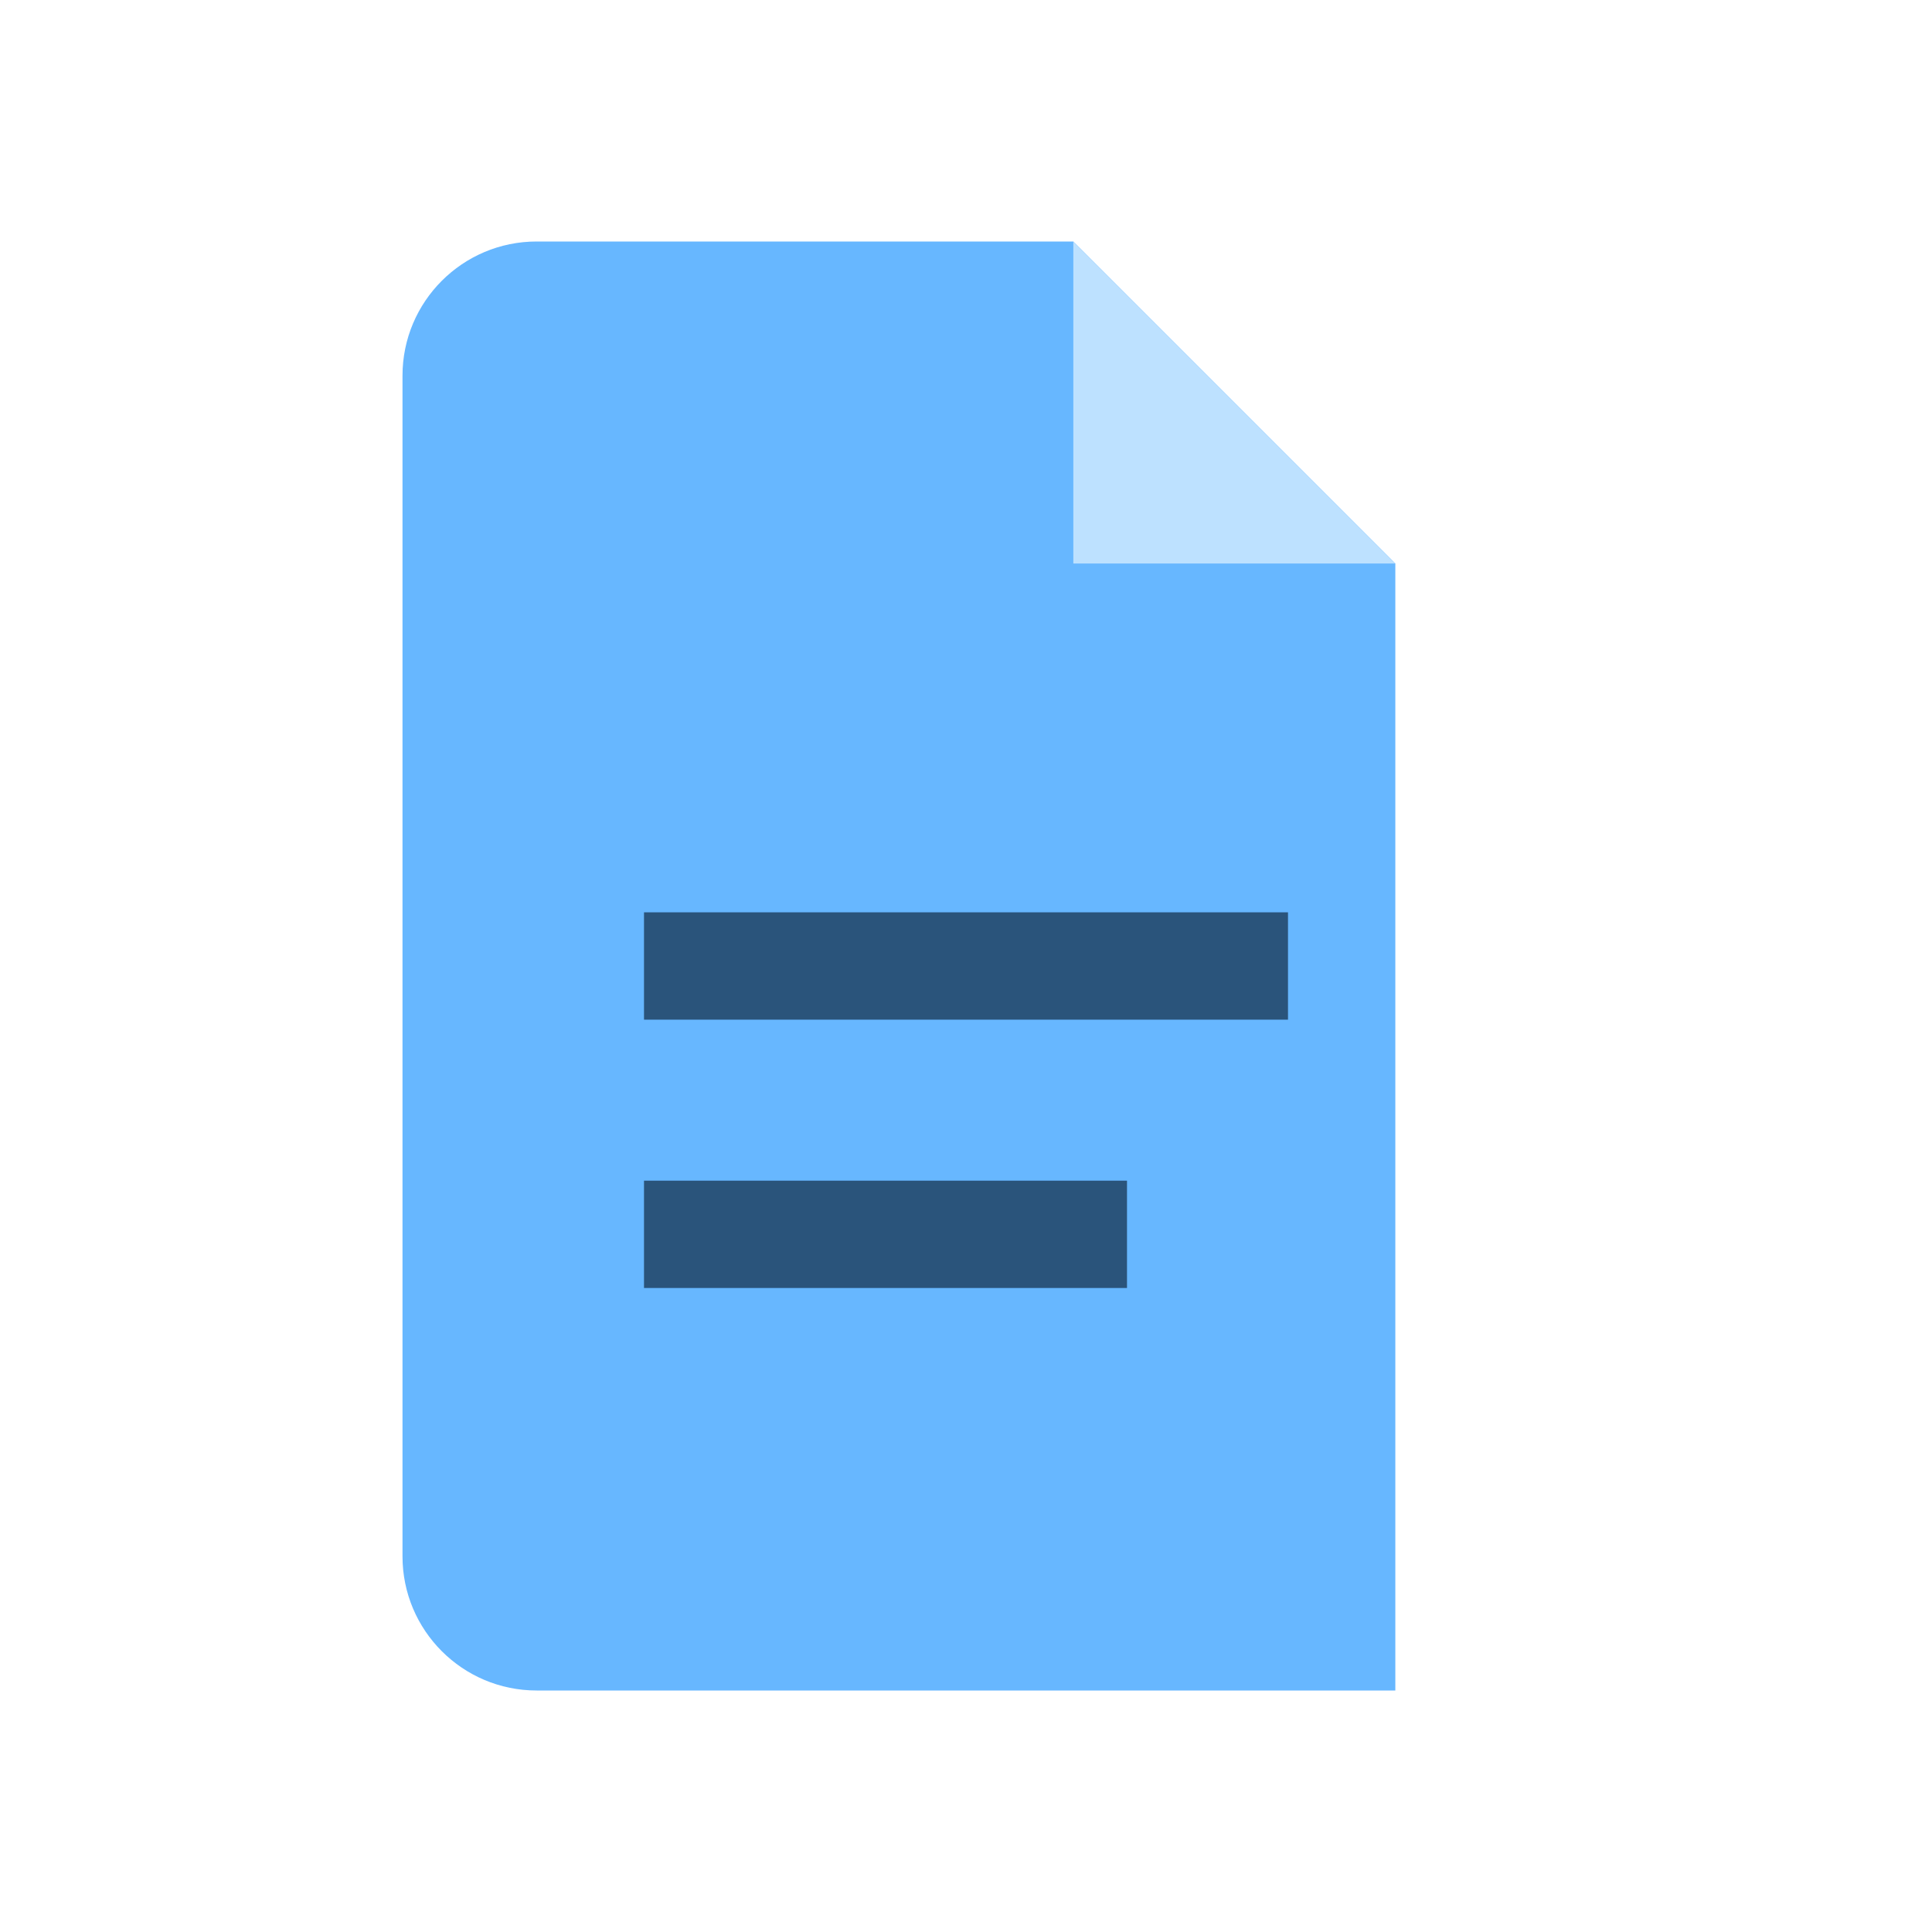
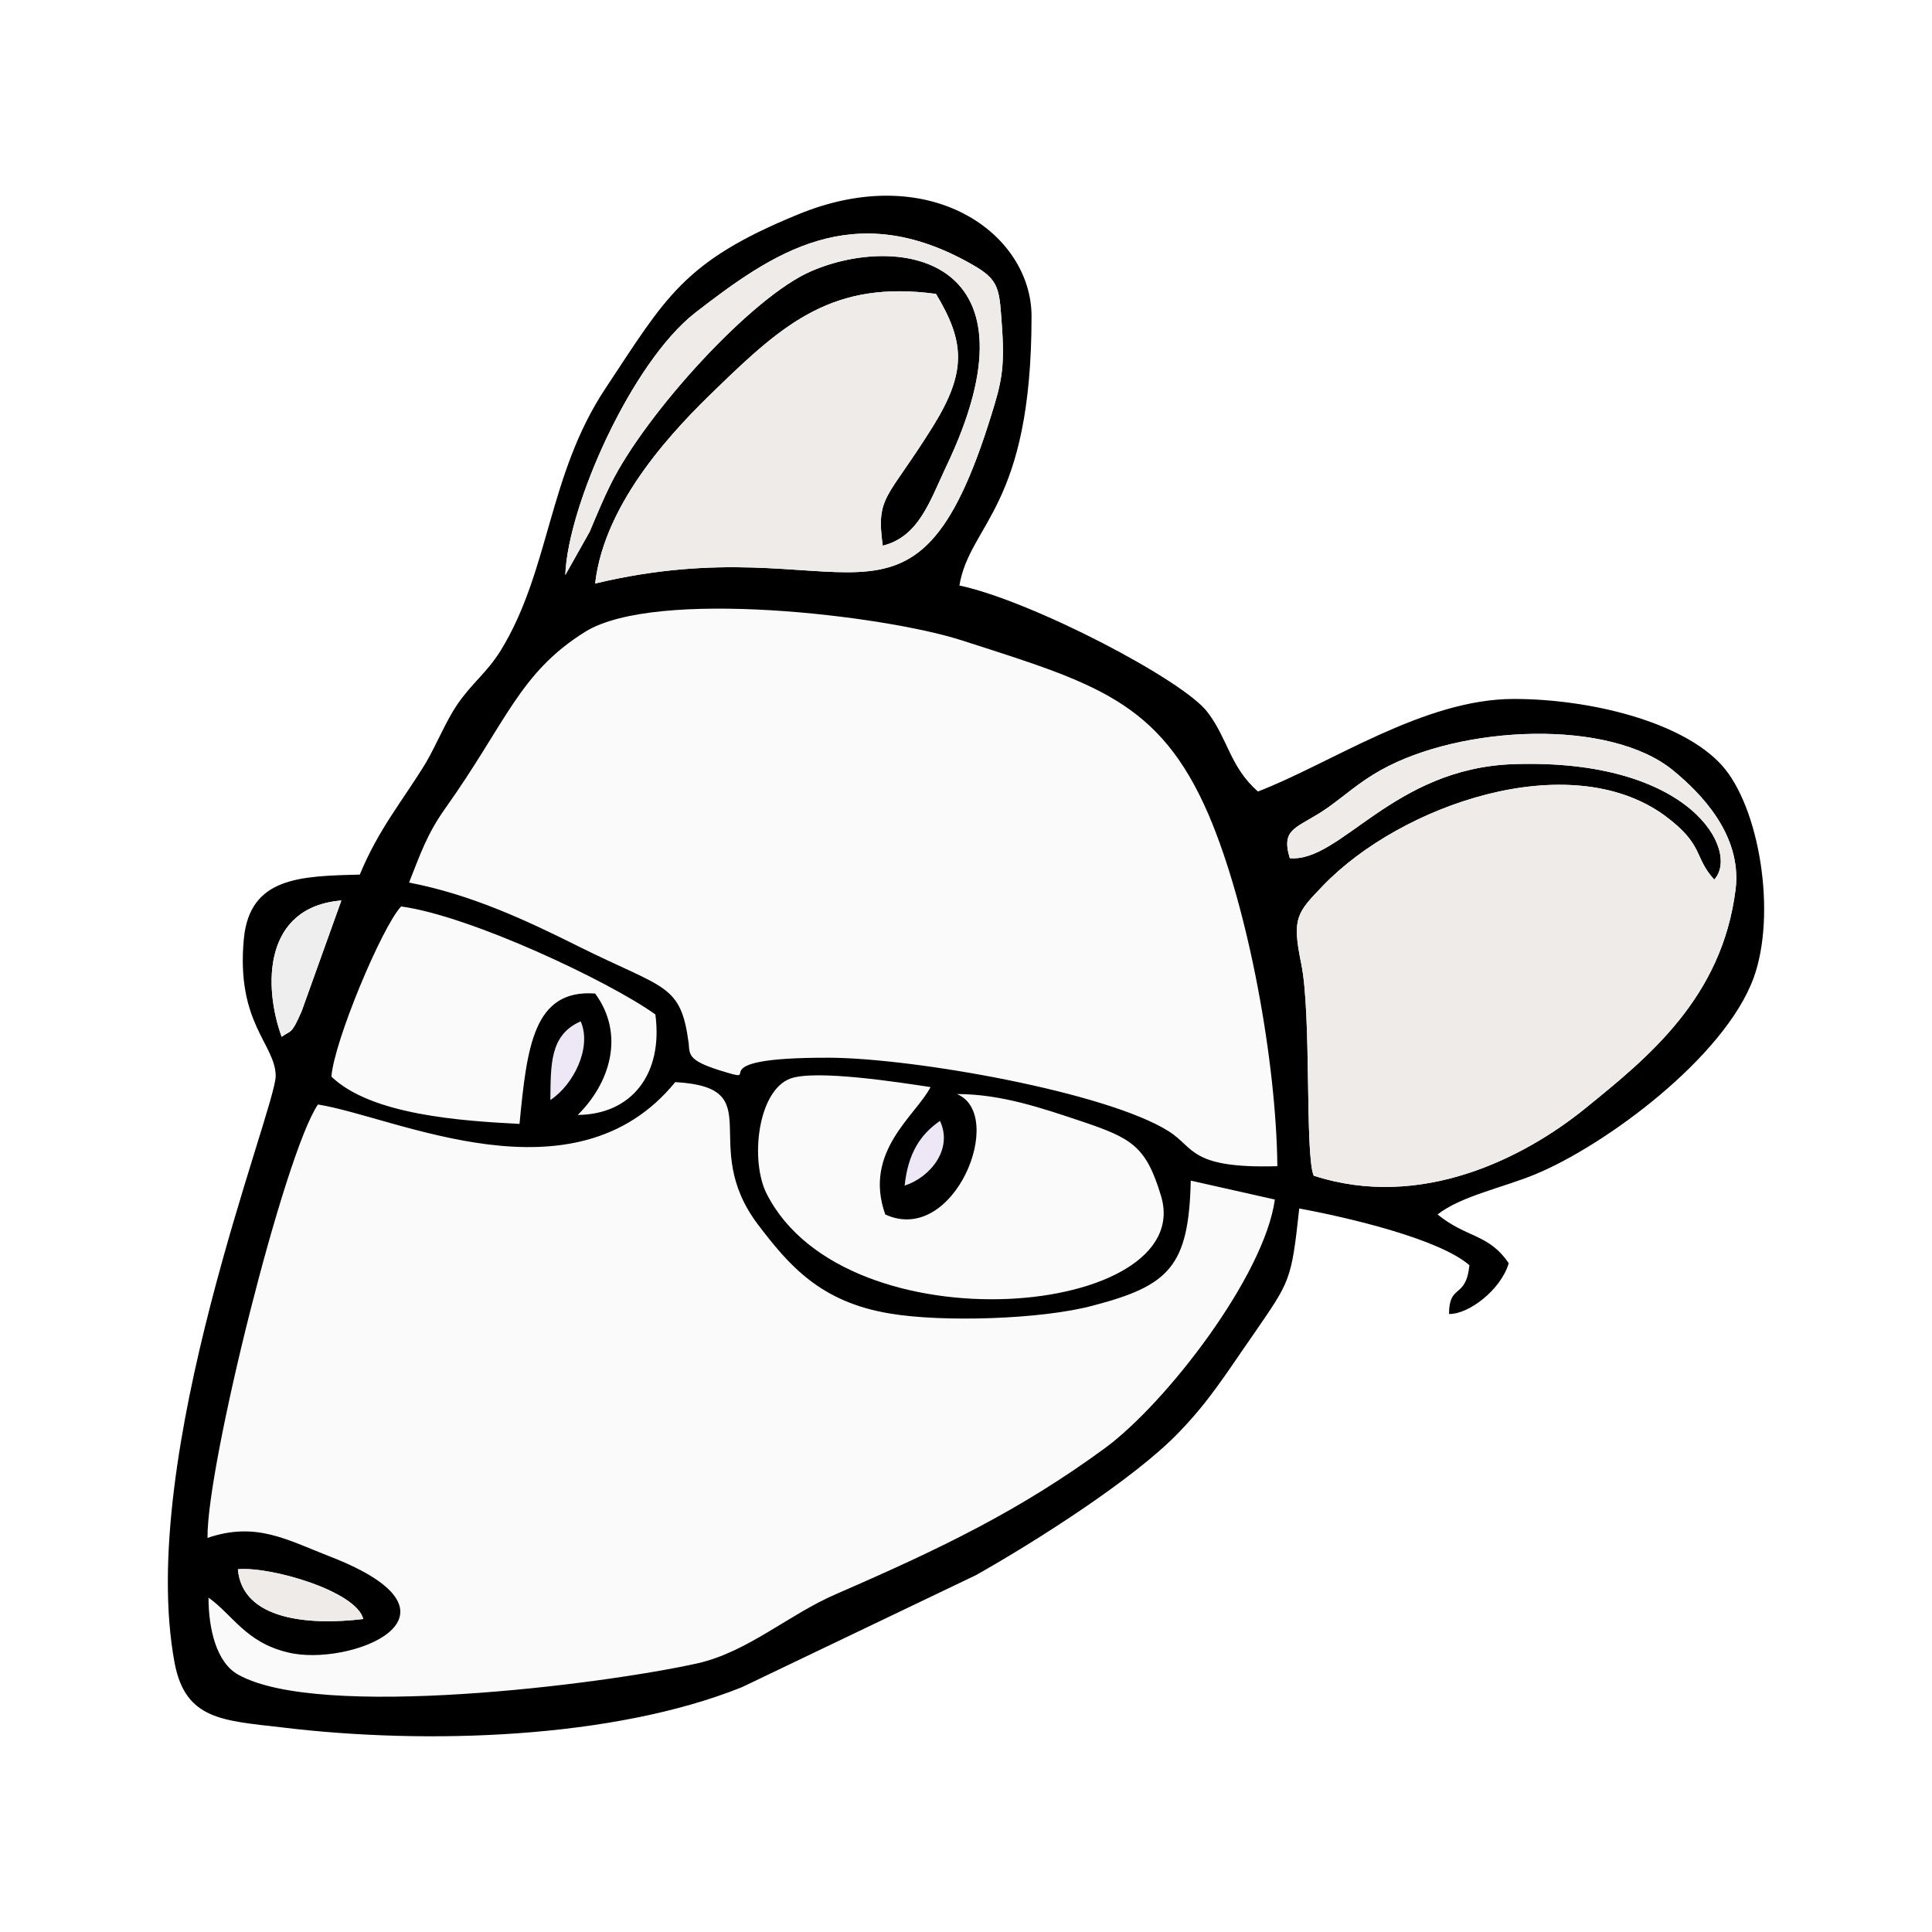
- <svg xmlns="http://www.w3.org/2000/svg" viewBox="0 0 36 36">
-   <path d="M10 4.5h10l6 6V31.5H10A2.5 2.5 0 0 1 7.5 29V7A2.5 2.5 0 0 1 10 4.5z" fill="#67b7ff" />
-   <path d="M20 4.5v6h6" fill="#bde1ff" />
-   <path d="M12 17h12v2H12zm0 5h9v2h-9z" fill="#0f2a43" opacity="0.7" />
+ <svg xmlns="http://www.w3.org/2000/svg" clip-rule="evenodd" image-rendering="optimizeQuality" shape-rendering="geometricPrecision" text-rendering="geometricPrecision" viewBox="0 0 3473 3473">
+   <path fill="#ede7f6" d="M989.342 1977.409c41.146-26.835 75.137-93.922 54.564-141.33-56.353 24.151-53.67 79.61-54.564 141.33m636.877 153.851c44.724-14.311 87.66-64.402 63.509-116.283-34.886 24.151-57.248 57.247-63.51 116.284z" />
+   <g fill="#fafafa">
+     <path d="M374.827 2871.899c0 56.352 14.312 117.178 53.67 138.645 144.907 81.4 652.977 17.89 825.614-20.573 90.343-20.573 163.692-87.66 248.668-124.334 191.421-83.187 330.067-150.274 483.025-262.085 110.916-81.399 287.131-310.388 305.915-447.245l-151.169-33.991c-3.578 153.852-38.463 188.737-175.32 224.517-92.132 25.046-271.925 30.413-365.846 14.312-124.334-20.574-180.687-85.871-237.04-160.114-109.128-144.907 24.151-245.985-148.485-255.824-181.582 222.728-501.81 62.614-642.244 40.252-59.93 86.765-200.366 650.294-198.577 779.1 86.766-29.517 141.33 2.684 219.15 33.097 275.503 106.444 34.885 200.366-75.137 172.636-75.137-17.89-98.394-67.086-142.224-98.393m360.48-1285.383c111.81 21.468 211.1 67.982 305.915 115.39 154.747 76.926 182.476 66.192 196.788 173.53 1.789 19.68-1.789 30.413 54.564 48.303 94.816 29.518-54.564-23.257 199.471-22.362 151.169.894 497.337 61.72 609.148 132.384 46.513 29.519 37.568 67.087 194.999 62.615-1.79-185.16-50.986-461.557-123.44-631.51-88.554-205.733-205.733-237.04-444.561-313.966-139.54-44.725-549.217-93.922-676.235-15.207-118.967 74.243-141.33 162.798-252.246 318.439-32.202 45.619-43.83 80.504-64.403 132.384" />
+     <path d="M1720.14 1966.675c89.45 36.674-4.472 273.714-128.806 216.466-40.252-113.6 55.458-178.003 81.398-228.99-53.67-8.05-206.627-32.2-252.246-15.206-59.036 22.363-72.454 148.486-42.041 207.522 143.118 280.87 775.523 220.94 708.436 2.684-26.835-88.555-51.88-102.867-142.224-133.28-72.454-24.15-144.907-49.196-224.517-49.196m-1124.374-31.307c71.56 68.875 233.462 79.61 338.117 84.976 13.418-138.646 25.046-242.407 135.963-234.356 54.564 74.242 25.94 161.902-31.307 218.255 97.5-.894 153.852-74.242 139.54-180.687-82.293-59.036-331.856-177.109-457.084-194.104-34.885 37.569-120.756 243.301-125.229 305.916" />
+   </g>
+   <path d="M427.602 2820.913c59.036-5.367 212.889 39.357 225.412 89.449-95.71 11.628-217.361 2.683-225.412-89.45zm-52.775 50.986c43.83 31.307 67.087 80.504 142.224 98.393 110.022 27.73 350.64-66.192 75.137-172.636-77.82-30.413-132.384-62.614-219.15-33.096-1.789-128.807 138.646-692.336 198.577-779.101 140.435 22.362 460.662 182.476 642.244-40.252 172.636 9.84 39.357 110.917 148.485 255.824 56.353 74.243 112.706 139.54 237.04 160.114 93.921 16.1 273.714 10.734 365.846-14.312 136.857-35.78 171.742-70.665 175.32-224.517l151.17 33.99c-18.785 136.858-195 365.847-305.916 447.246-152.958 111.81-291.604 178.898-483.025 262.085-84.976 36.674-158.325 103.761-248.668 124.334-172.637 38.463-680.707 101.972-825.614 20.574-39.358-21.468-53.67-82.294-53.67-138.646M1626.22 2131.26c6.261-59.037 28.623-92.133 63.508-116.284 24.152 51.88-18.784 101.972-63.508 116.284m93.921-164.586c79.61 0 152.063 25.045 224.517 49.197 90.344 30.412 115.39 44.724 142.224 133.279 67.087 218.255-565.318 278.186-708.436-2.684-30.413-59.036-16.995-185.16 42.041-207.522 45.619-16.995 198.577 7.156 252.246 15.207-25.94 50.986-121.65 115.389-81.398 228.99 124.334 57.247 218.255-179.793 128.806-216.467m-730.798 10.734c.894-61.72-1.79-117.179 54.564-141.33 20.573 47.408-13.418 114.495-54.564 141.33m-393.576-42.041c4.473-62.615 90.344-268.347 125.229-305.916 125.228 16.995 374.791 135.068 457.084 194.104 14.312 106.445-42.04 179.793-139.54 180.687 57.247-56.353 85.87-144.013 31.307-218.255-110.917-8.05-122.545 95.71-135.963 234.356-104.655-5.367-266.558-16.1-338.117-84.976m-89.449-71.56c-33.096-91.238-33.096-233.462 107.339-245.09l-71.56 199.471c-18.783 42.936-18.783 33.096-35.779 45.62zm228.99-277.292c20.573-51.88 32.201-86.765 64.403-132.384 110.917-155.641 133.279-244.196 252.246-318.439 127.018-78.715 536.694-29.518 676.235 15.207 238.828 76.926 356.007 108.233 444.561 313.966 72.454 169.953 121.65 446.35 123.44 631.51-157.43 4.472-148.486-33.096-195-62.615-111.81-70.664-457.978-131.49-609.147-132.384-254.035-.895-104.655 51.88-199.471 22.362-56.353-17.89-52.775-28.624-54.564-48.302-14.312-107.34-42.041-96.605-196.788-173.531-94.816-47.408-194.104-93.922-305.915-115.39m1583.247-43.83c-16.995-56.352 14.312-52.775 68.876-91.238 31.307-22.362 56.353-45.619 94.816-67.086 144.013-80.504 412.36-93.922 526.854 1.789 46.514 38.463 122.545 113.6 110.917 211.994-24.151 195.893-158.325 303.232-268.347 392.68-111.811 91.239-297.865 185.16-490.18 122.546-16.101-39.358-3.578-288.92-22.363-381.053-16.995-82.293-8.05-91.238 39.358-140.435 139.54-144.907 441.878-250.457 613.62-126.123 72.454 53.67 51.88 74.243 89.449 115.39 46.513-50.092-40.252-218.256-360.48-207.522-217.36 7.156-311.282 177.109-402.52 169.058m-1302.377-508.964c4.472-124.335 118.967-381.948 233.461-471.397 138.646-107.338 283.554-208.416 496.442-87.66 52.775 29.519 50.092 44.725 55.459 118.073 4.472 70.665-1.79 96.605-19.679 153.852-141.33 456.19-259.402 194.105-712.014 302.338 16.995-148.485 145.802-280.87 217.361-349.746 122.545-118.967 211.1-195.893 395.365-170.847 50.986 84.976 56.352 138.646-5.367 237.934-82.293 132.385-102.867 124.334-90.344 214.678 64.403-16.101 84.082-78.715 113.6-141.33 179.793-375.686-81.398-421.305-241.512-352.429-107.339 45.62-298.76 256.719-361.374 383.736-12.523 25.046-25.94 57.248-37.568 84.977zm708.436 18.784c18.784-111.811 129.7-139.54 129.7-483.92 0-148.485-182.475-281.764-421.304-182.475-204.838 84.082-236.145 148.485-345.273 313.071-102.867 155.642-99.289 326.49-187.843 470.502-25.94 41.147-49.197 55.458-77.82 96.605-20.574 30.413-35.78 68.876-56.354 104.655-42.04 68.876-84.976 118.968-118.967 201.26-107.339 2.684-197.682 4.473-208.416 115.39-14.312 152.063 57.247 189.632 57.247 246.879-.894 61.72-251.351 684.285-181.581 1055.498 19.679 101.972 86.765 102.867 194.104 115.39 258.508 31.307 593.942 20.573 825.614-72.454l420.41-201.26c106.445-59.931 285.343-173.532 364.953-256.72 56.353-58.141 85.87-107.338 134.173-176.214 66.192-96.605 67.981-94.816 82.293-226.306 87.66 16.101 251.352 54.564 305.916 101.972-6.262 61.72-36.674 32.202-36.674 87.66 34.885.895 93.027-42.935 107.339-91.238-36.675-53.67-75.138-44.724-127.913-87.66 42.042-33.096 118.073-48.302 176.215-72.453 125.229-51.88 339.012-209.311 391.787-352.43 42.04-115.389 10.734-307.704-57.248-382.841-71.559-78.715-237.934-118.967-373.897-118.967-161.902 0-329.172 116.283-459.767 166.375-50.092-43.83-53.67-93.922-90.344-142.224-42.04-57.248-315.755-200.366-446.35-228.095" />
+   <path fill="#efebe9" d="M2318.554 1542.686c91.238 8.05 185.16-161.902 402.52-169.058 320.228-10.734 406.993 157.43 360.48 207.521-37.569-41.146-16.995-61.72-89.45-115.389-171.741-124.334-474.079-18.784-613.62 126.123-47.407 49.197-56.352 58.142-39.357 140.435 18.785 92.133 6.262 341.695 22.362 381.053 192.316 62.614 378.37-31.307 490.181-122.545 110.022-89.45 244.196-196.788 268.347-392.681 11.628-98.394-64.403-173.531-110.917-211.994-114.494-95.71-382.841-82.293-526.854-1.79-38.463 21.468-63.51 44.725-94.816 67.087-54.564 38.464-85.871 34.886-68.876 91.238m-1302.377-508.964 43.83-77.821c11.628-27.73 25.045-59.93 37.568-84.977 62.614-127.017 254.035-338.117 361.374-383.736 160.114-68.876 421.305-23.257 241.512 352.43-29.518 62.614-49.197 125.228-113.6 141.329-12.523-90.344 8.05-82.293 90.344-214.678 61.72-99.288 56.353-152.958 5.367-237.934-184.265-25.046-272.82 51.88-395.365 170.847-71.56 68.876-200.366 201.26-217.361 349.746 452.612-108.233 570.685 153.852 712.014-302.338 17.89-57.247 24.151-83.187 19.679-153.852-5.367-73.348-2.684-88.554-55.459-118.073-212.888-120.756-357.796-19.678-496.442 87.66-114.494 89.45-228.989 347.062-233.461 471.397" />
+   <path fill="#eee" d="M506.317 1863.808c16.996-12.523 16.996-2.683 35.78-45.619l71.559-199.47c-140.435 11.627-140.435 153.851-107.339 245.09z" />
+   <path fill="#efebe9" d="M653.014 2910.362c-12.523-50.092-166.376-94.816-225.412-89.45 8.05 92.133 129.701 101.078 225.412 89.45" />
</svg>
